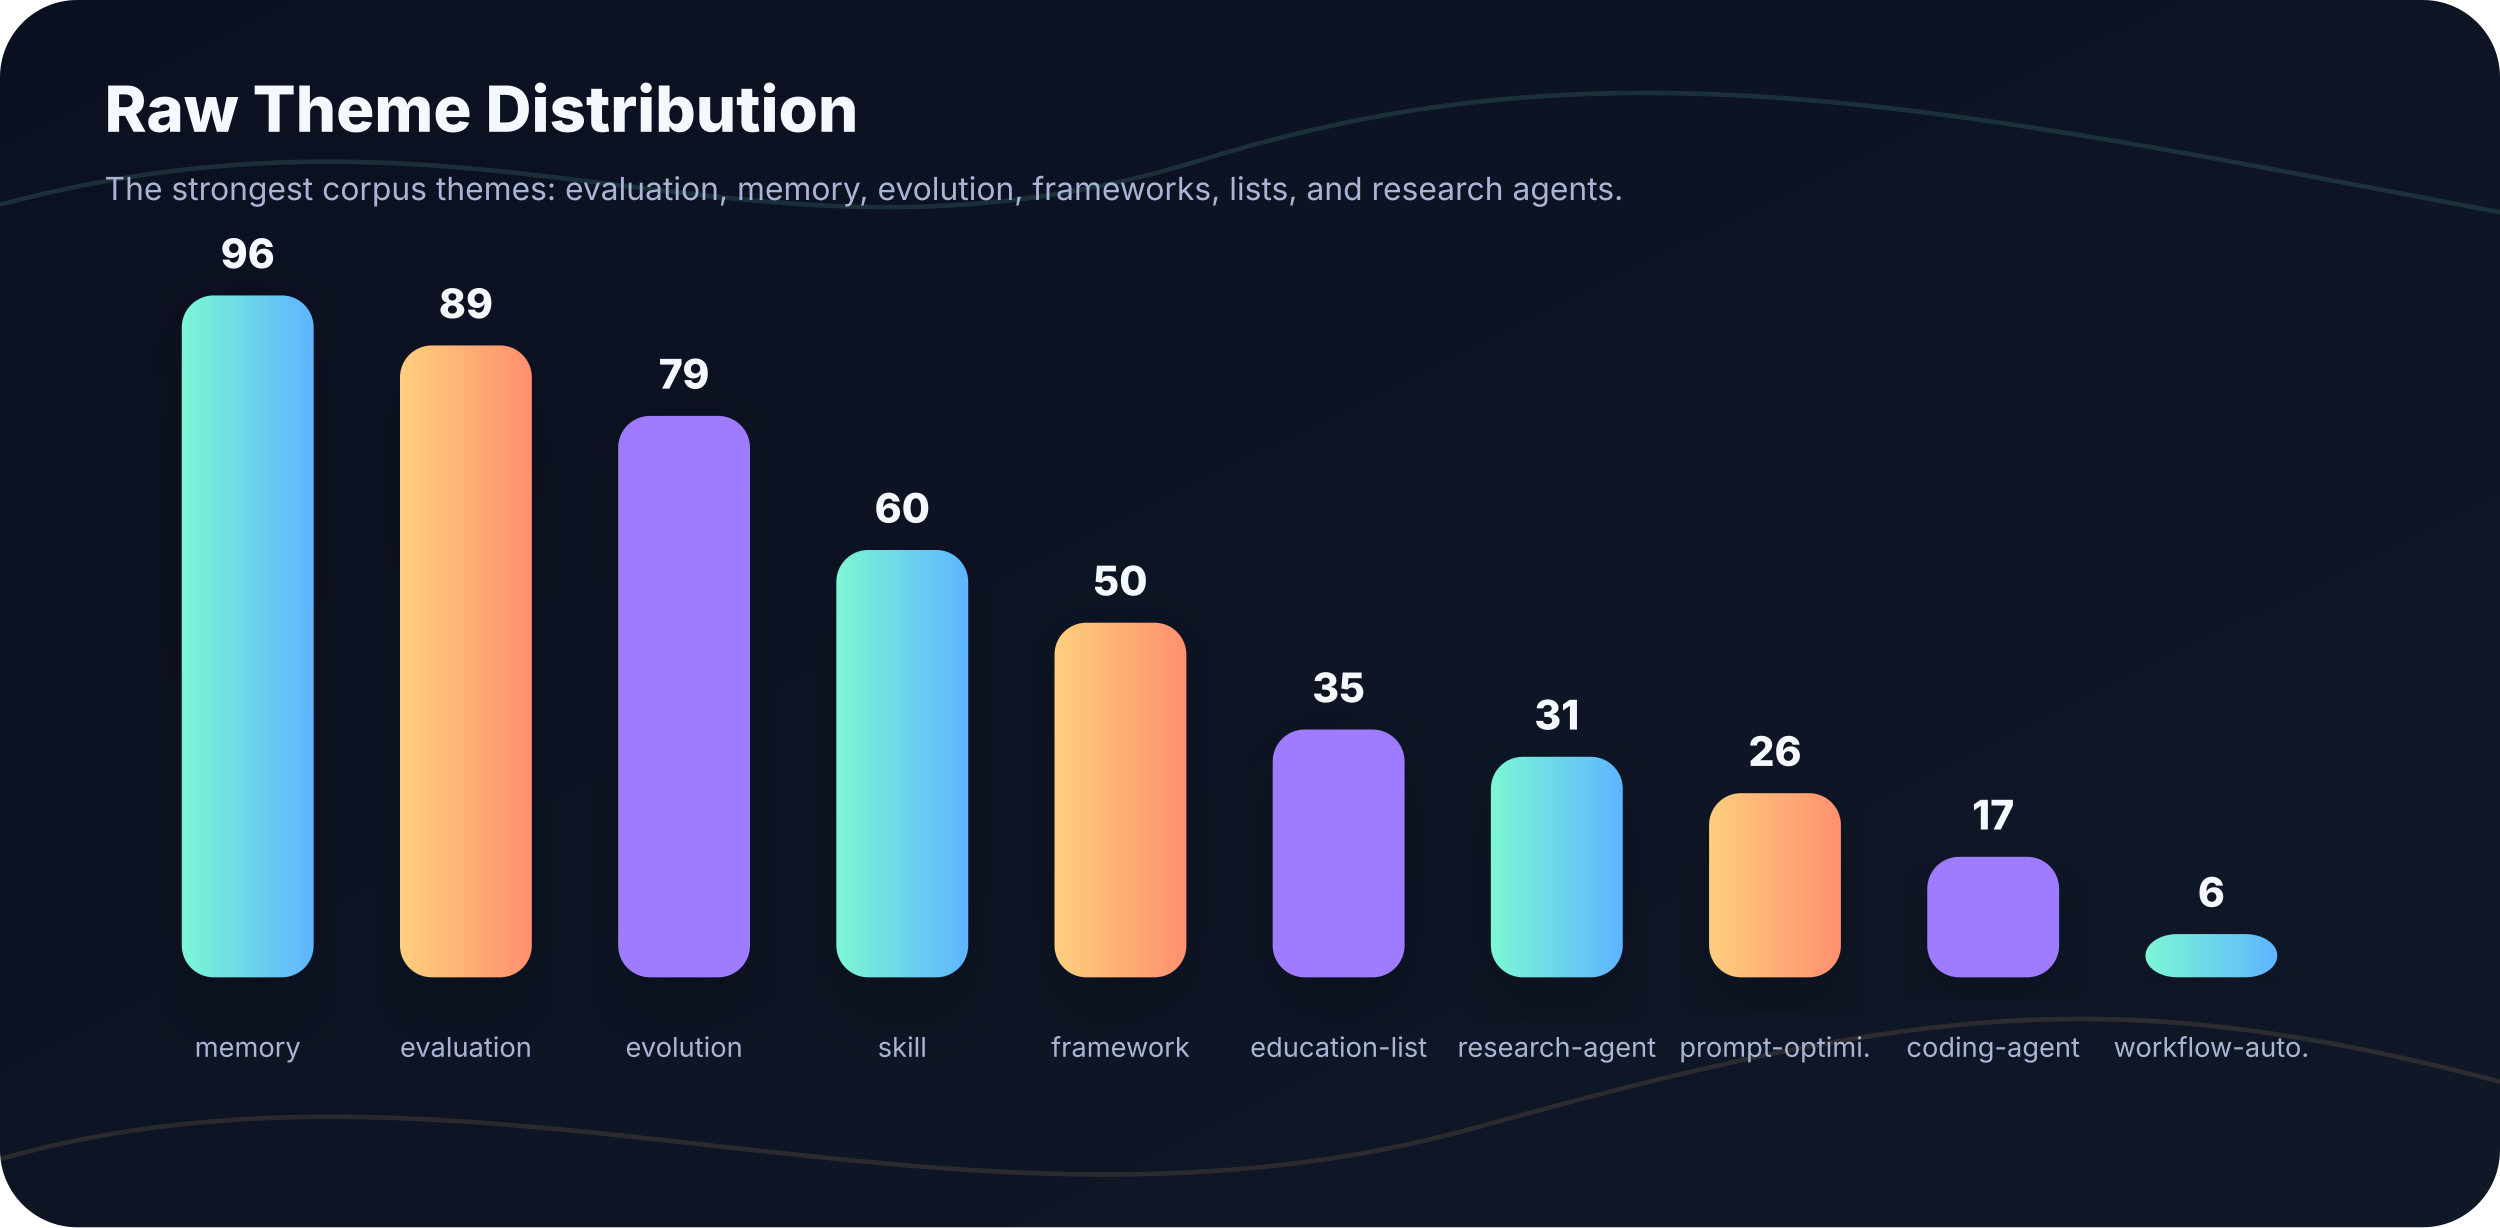
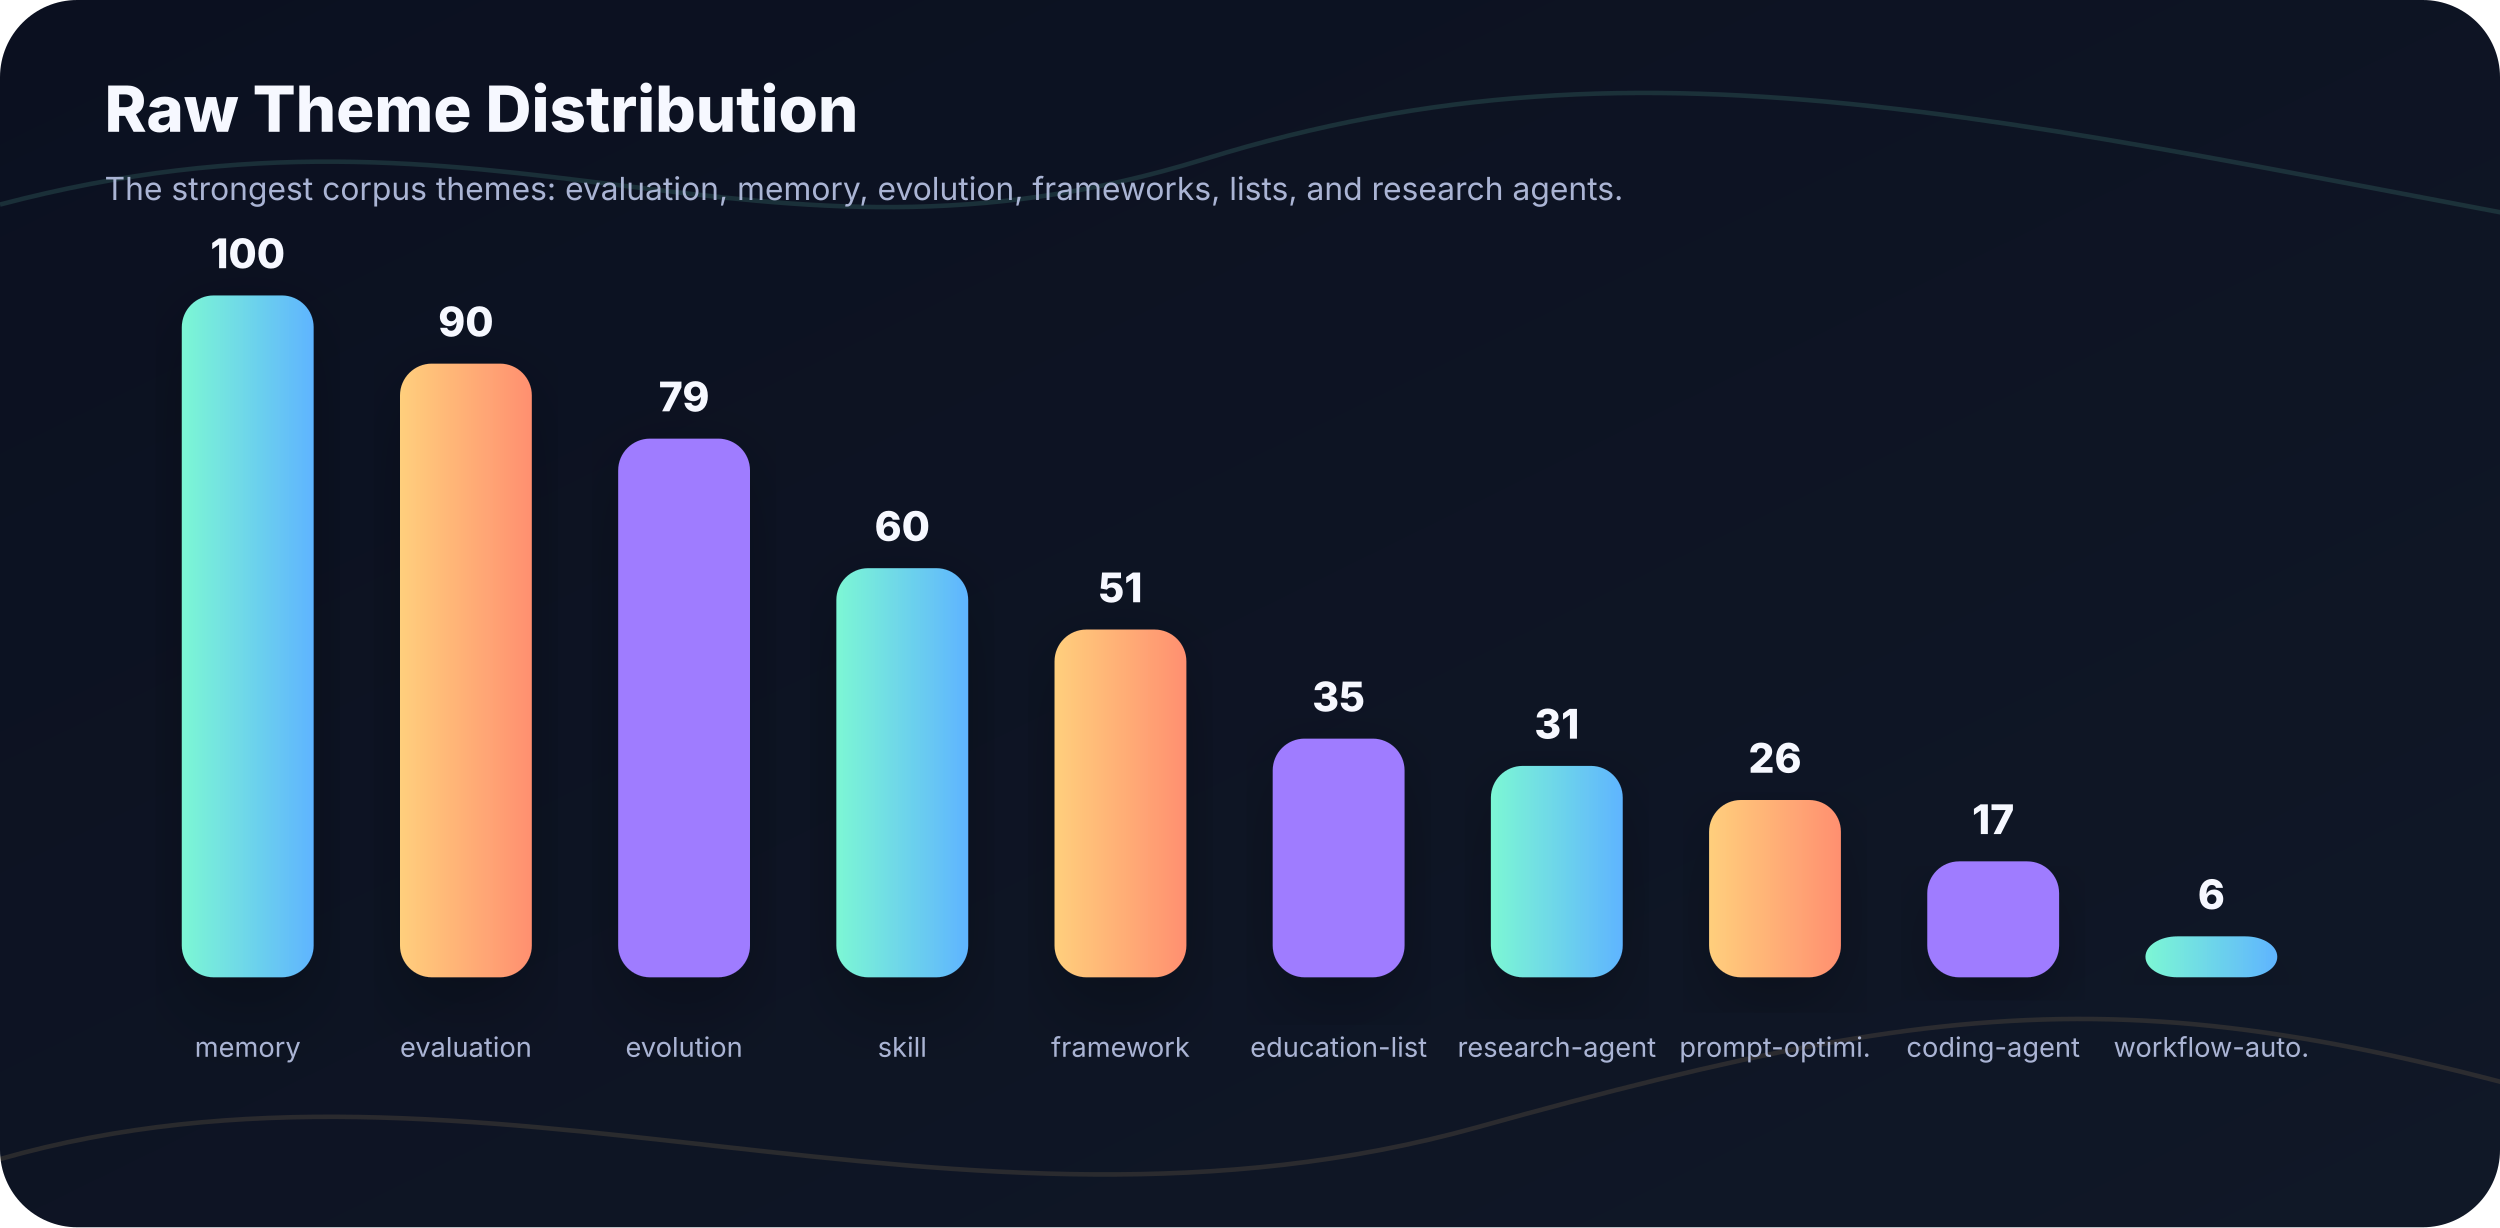
<svg xmlns="http://www.w3.org/2000/svg" width="1100" height="540" viewBox="0 0 1100 540" role="img" aria-labelledby="title desc">
  <defs>
    <linearGradient id="bg" x1="0" x2="1" y1="0" y2="1">
      <stop offset="0" stop-color="#0b1020" />
      <stop offset="1" stop-color="#101827" />
    </linearGradient>
    <linearGradient id="teal" x1="0" x2="1">
      <stop offset="0" stop-color="#7cf7d4" />
      <stop offset="1" stop-color="#5fb4ff" />
    </linearGradient>
    <linearGradient id="amber" x1="0" x2="1">
      <stop offset="0" stop-color="#ffcf7c" />
      <stop offset="1" stop-color="#ff8f70" />
    </linearGradient>
    <filter id="softShadow" x="-20%" y="-20%" width="140%" height="140%">
      <feDropShadow dx="0" dy="12" stdDeviation="18" flood-color="#000000" flood-opacity=".28" />
    </filter>
  </defs>
  <rect width="100%" height="100%" rx="34" fill="url(#bg)" />
  <path d="M0 90 C220 32 330 132 530 70 S890 56 1200 112" fill="none" stroke="#7cf7d4" stroke-opacity=".13" stroke-width="2" />
  <path d="M0 510 C210 450 420 560 650 496 S960 430 1200 505" fill="none" stroke="#ffcf7c" stroke-opacity=".12" stroke-width="2" />
  <text x="46" y="58" font-family="Inter, Arial, sans-serif" font-size="28" font-weight="800" fill="#f6f8ff">Raw Theme Distribution</text>
  <text x="46" y="88" font-family="Inter, Arial, sans-serif" font-size="14" fill="#aab4d4">The strongest corpus themes: evaluation, memory, evolution, frameworks, lists, and research agents.</text>
  <g>
    <rect x="80" y="130" width="58" height="300" rx="14" fill="url(#teal)" filter="url(#softShadow)" />
-     <text x="109" y="118" text-anchor="middle" font-family="Inter, Arial, sans-serif" font-size="18" font-weight="800" fill="#f6f8ff">96</text>
+     <text x="109" y="118" text-anchor="middle" font-family="Inter, Arial, sans-serif" font-size="18" font-weight="800" fill="#f6f8ff">100</text>
    <text x="109" y="465" text-anchor="middle" font-family="Inter, Arial, sans-serif" font-size="12" fill="#aab4d4">memory</text>
  </g>
  <g>
-     <rect x="176" y="152" width="58" height="278" rx="14" fill="url(#amber)" filter="url(#softShadow)" />
-     <text x="205" y="140" text-anchor="middle" font-family="Inter, Arial, sans-serif" font-size="18" font-weight="800" fill="#f6f8ff">89</text>
+     <rect x="176" y="160" width="58" height="270" rx="14" fill="url(#amber)" filter="url(#softShadow)" />
+     <text x="205" y="148" text-anchor="middle" font-family="Inter, Arial, sans-serif" font-size="18" font-weight="800" fill="#f6f8ff">90</text>
    <text x="205" y="465" text-anchor="middle" font-family="Inter, Arial, sans-serif" font-size="12" fill="#aab4d4">evaluation</text>
  </g>
  <g>
-     <rect x="272" y="183" width="58" height="247" rx="14" fill="#9f7cff" filter="url(#softShadow)" />
-     <text x="301" y="171" text-anchor="middle" font-family="Inter, Arial, sans-serif" font-size="18" font-weight="800" fill="#f6f8ff">79</text>
+     <rect x="272" y="193" width="58" height="237" rx="14" fill="#9f7cff" filter="url(#softShadow)" />
+     <text x="301" y="181" text-anchor="middle" font-family="Inter, Arial, sans-serif" font-size="18" font-weight="800" fill="#f6f8ff">79</text>
    <text x="301" y="465" text-anchor="middle" font-family="Inter, Arial, sans-serif" font-size="12" fill="#aab4d4">evolution</text>
  </g>
  <g>
-     <rect x="368" y="242" width="58" height="188" rx="14" fill="url(#teal)" filter="url(#softShadow)" />
-     <text x="397" y="230" text-anchor="middle" font-family="Inter, Arial, sans-serif" font-size="18" font-weight="800" fill="#f6f8ff">60</text>
+     <rect x="368" y="250" width="58" height="180" rx="14" fill="url(#teal)" filter="url(#softShadow)" />
+     <text x="397" y="238" text-anchor="middle" font-family="Inter, Arial, sans-serif" font-size="18" font-weight="800" fill="#f6f8ff">60</text>
    <text x="397" y="465" text-anchor="middle" font-family="Inter, Arial, sans-serif" font-size="12" fill="#aab4d4">skill</text>
  </g>
  <g>
-     <rect x="464" y="274" width="58" height="156" rx="14" fill="url(#amber)" filter="url(#softShadow)" />
-     <text x="493" y="262" text-anchor="middle" font-family="Inter, Arial, sans-serif" font-size="18" font-weight="800" fill="#f6f8ff">50</text>
+     <rect x="464" y="277" width="58" height="153" rx="14" fill="url(#amber)" filter="url(#softShadow)" />
+     <text x="493" y="265" text-anchor="middle" font-family="Inter, Arial, sans-serif" font-size="18" font-weight="800" fill="#f6f8ff">51</text>
    <text x="493" y="465" text-anchor="middle" font-family="Inter, Arial, sans-serif" font-size="12" fill="#aab4d4">framework</text>
  </g>
  <g>
-     <rect x="560" y="321" width="58" height="109" rx="14" fill="#9f7cff" filter="url(#softShadow)" />
-     <text x="589" y="309" text-anchor="middle" font-family="Inter, Arial, sans-serif" font-size="18" font-weight="800" fill="#f6f8ff">35</text>
+     <rect x="560" y="325" width="58" height="105" rx="14" fill="#9f7cff" filter="url(#softShadow)" />
+     <text x="589" y="313" text-anchor="middle" font-family="Inter, Arial, sans-serif" font-size="18" font-weight="800" fill="#f6f8ff">35</text>
    <text x="589" y="465" text-anchor="middle" font-family="Inter, Arial, sans-serif" font-size="12" fill="#aab4d4">education-list</text>
  </g>
  <g>
-     <rect x="656" y="333" width="58" height="97" rx="14" fill="url(#teal)" filter="url(#softShadow)" />
-     <text x="685" y="321" text-anchor="middle" font-family="Inter, Arial, sans-serif" font-size="18" font-weight="800" fill="#f6f8ff">31</text>
+     <rect x="656" y="337" width="58" height="93" rx="14" fill="url(#teal)" filter="url(#softShadow)" />
+     <text x="685" y="325" text-anchor="middle" font-family="Inter, Arial, sans-serif" font-size="18" font-weight="800" fill="#f6f8ff">31</text>
    <text x="685" y="465" text-anchor="middle" font-family="Inter, Arial, sans-serif" font-size="12" fill="#aab4d4">research-agent</text>
  </g>
  <g>
-     <rect x="752" y="349" width="58" height="81" rx="14" fill="url(#amber)" filter="url(#softShadow)" />
-     <text x="781" y="337" text-anchor="middle" font-family="Inter, Arial, sans-serif" font-size="18" font-weight="800" fill="#f6f8ff">26</text>
+     <rect x="752" y="352" width="58" height="78" rx="14" fill="url(#amber)" filter="url(#softShadow)" />
+     <text x="781" y="340" text-anchor="middle" font-family="Inter, Arial, sans-serif" font-size="18" font-weight="800" fill="#f6f8ff">26</text>
    <text x="781" y="465" text-anchor="middle" font-family="Inter, Arial, sans-serif" font-size="12" fill="#aab4d4">prompt-optimi.</text>
  </g>
  <g>
-     <rect x="848" y="377" width="58" height="53" rx="14" fill="#9f7cff" filter="url(#softShadow)" />
-     <text x="877" y="365" text-anchor="middle" font-family="Inter, Arial, sans-serif" font-size="18" font-weight="800" fill="#f6f8ff">17</text>
+     <rect x="848" y="379" width="58" height="51" rx="14" fill="#9f7cff" filter="url(#softShadow)" />
+     <text x="877" y="367" text-anchor="middle" font-family="Inter, Arial, sans-serif" font-size="18" font-weight="800" fill="#f6f8ff">17</text>
    <text x="877" y="465" text-anchor="middle" font-family="Inter, Arial, sans-serif" font-size="12" fill="#aab4d4">coding-agent</text>
  </g>
  <g>
-     <rect x="944" y="411" width="58" height="19" rx="14" fill="url(#teal)" filter="url(#softShadow)" />
-     <text x="973" y="399" text-anchor="middle" font-family="Inter, Arial, sans-serif" font-size="18" font-weight="800" fill="#f6f8ff">6</text>
+     <rect x="944" y="412" width="58" height="18" rx="14" fill="url(#teal)" filter="url(#softShadow)" />
+     <text x="973" y="400" text-anchor="middle" font-family="Inter, Arial, sans-serif" font-size="18" font-weight="800" fill="#f6f8ff">6</text>
    <text x="973" y="465" text-anchor="middle" font-family="Inter, Arial, sans-serif" font-size="12" fill="#aab4d4">workflow-auto.</text>
  </g>
</svg>
